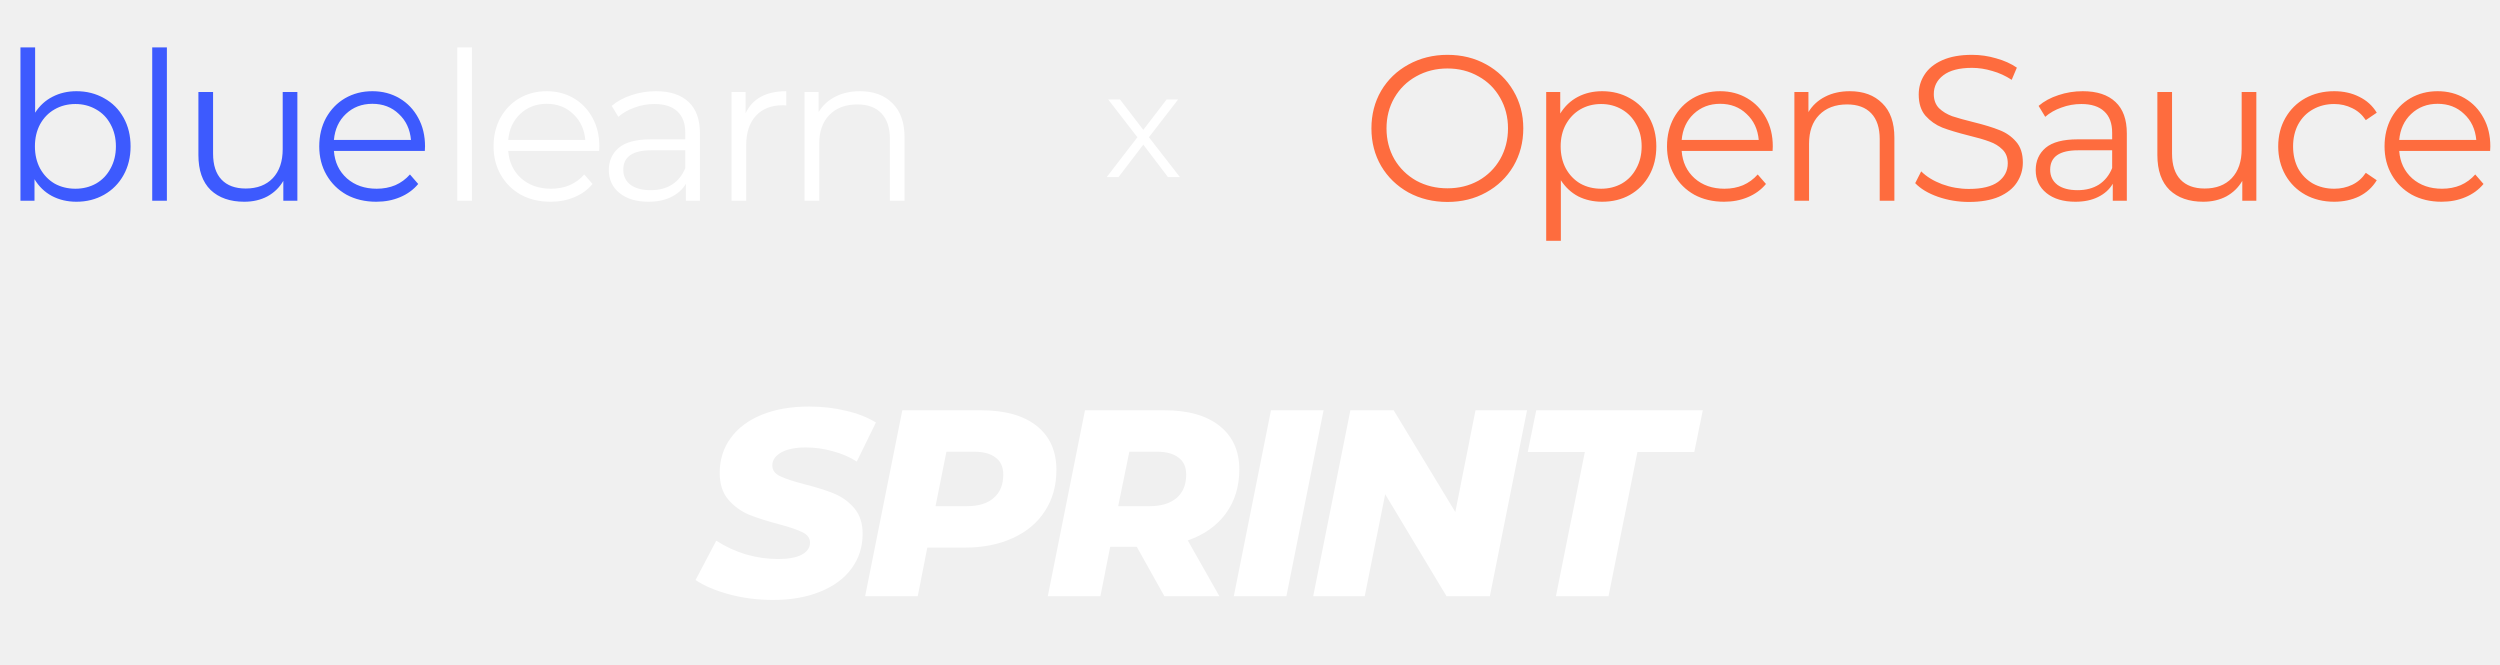
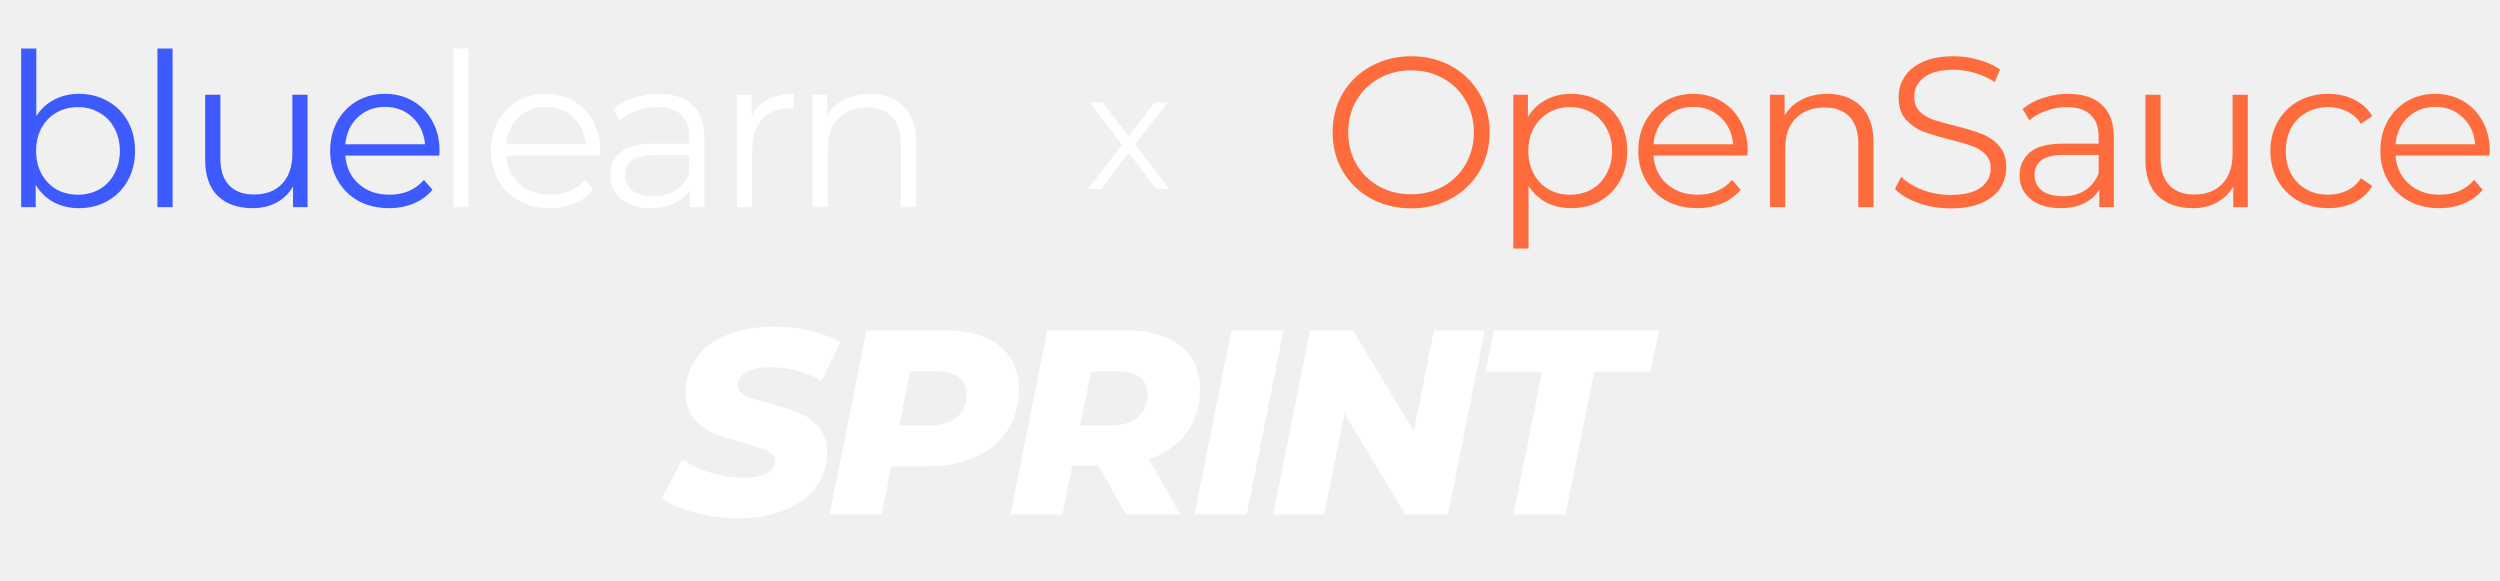
- <svg xmlns="http://www.w3.org/2000/svg" width="847" height="225" viewBox="0 0 847 225" fill="none">
-   <path d="M25.9 30.9C29.353 30.9 32.48 31.693 35.28 33.28C38.08 34.82 40.273 37.013 41.86 39.86C43.447 42.707 44.24 45.95 44.24 49.59C44.24 53.23 43.447 56.473 41.86 59.32C40.273 62.167 38.08 64.383 35.28 65.97C32.48 67.557 29.353 68.35 25.9 68.35C22.82 68.35 20.043 67.697 17.57 66.39C15.143 65.083 13.183 63.193 11.69 60.72V68H6.93V16.06H11.9V38.18C13.44 35.8 15.4 34.003 17.78 32.79C20.207 31.53 22.913 30.9 25.9 30.9ZM25.55 63.94C28.117 63.94 30.45 63.357 32.55 62.19C34.65 60.977 36.283 59.273 37.45 57.08C38.663 54.887 39.27 52.39 39.27 49.59C39.27 46.79 38.663 44.293 37.45 42.1C36.283 39.907 34.65 38.227 32.55 37.06C30.45 35.847 28.117 35.24 25.55 35.24C22.937 35.24 20.58 35.847 18.48 37.06C16.427 38.227 14.793 39.907 13.58 42.1C12.413 44.293 11.83 46.79 11.83 49.59C11.83 52.39 12.413 54.887 13.58 57.08C14.793 59.273 16.427 60.977 18.48 62.19C20.58 63.357 22.937 63.94 25.55 63.94ZM51.571 16.06H56.541V68H51.571V16.06ZM100.75 31.18V68H95.99V61.28C94.684 63.52 92.887 65.27 90.6 66.53C88.314 67.743 85.7 68.35 82.76 68.35C77.954 68.35 74.15 67.02 71.35 64.36C68.597 61.653 67.22 57.71 67.22 52.53V31.18H72.19V52.04C72.19 55.913 73.147 58.853 75.06 60.86C76.974 62.867 79.704 63.87 83.25 63.87C87.124 63.87 90.18 62.703 92.42 60.37C94.66 57.99 95.78 54.7 95.78 50.5V31.18H100.75ZM143.93 51.13H113.13C113.41 54.957 114.88 58.06 117.54 60.44C120.2 62.773 123.56 63.94 127.62 63.94C129.907 63.94 132.007 63.543 133.92 62.75C135.833 61.91 137.49 60.697 138.89 59.11L141.69 62.33C140.057 64.29 138.003 65.783 135.53 66.81C133.103 67.837 130.42 68.35 127.48 68.35C123.7 68.35 120.34 67.557 117.4 65.97C114.507 64.337 112.243 62.097 110.61 59.25C108.977 56.403 108.16 53.183 108.16 49.59C108.16 45.997 108.93 42.777 110.47 39.93C112.057 37.083 114.203 34.867 116.91 33.28C119.663 31.693 122.743 30.9 126.15 30.9C129.557 30.9 132.613 31.693 135.32 33.28C138.027 34.867 140.15 37.083 141.69 39.93C143.23 42.73 144 45.95 144 49.59L143.93 51.13ZM126.15 35.17C122.603 35.17 119.617 36.313 117.19 38.6C114.81 40.84 113.457 43.78 113.13 47.42H139.24C138.913 43.78 137.537 40.84 135.11 38.6C132.73 36.313 129.743 35.17 126.15 35.17Z" fill="#3D5AFE" />
-   <path d="M154.93 16.06H159.9V68H154.93V16.06ZM202.989 51.13H172.189C172.469 54.957 173.939 58.06 176.599 60.44C179.259 62.773 182.619 63.94 186.679 63.94C188.965 63.94 191.065 63.543 192.979 62.75C194.892 61.91 196.549 60.697 197.949 59.11L200.749 62.33C199.115 64.29 197.062 65.783 194.589 66.81C192.162 67.837 189.479 68.35 186.539 68.35C182.759 68.35 179.399 67.557 176.459 65.97C173.565 64.337 171.302 62.097 169.669 59.25C168.035 56.403 167.219 53.183 167.219 49.59C167.219 45.997 167.989 42.777 169.529 39.93C171.115 37.083 173.262 34.867 175.969 33.28C178.722 31.693 181.802 30.9 185.209 30.9C188.615 30.9 191.672 31.693 194.379 33.28C197.085 34.867 199.209 37.083 200.749 39.93C202.289 42.73 203.059 45.95 203.059 49.59L202.989 51.13ZM185.209 35.17C181.662 35.17 178.675 36.313 176.249 38.6C173.869 40.84 172.515 43.78 172.189 47.42H198.299C197.972 43.78 196.595 40.84 194.169 38.6C191.789 36.313 188.802 35.17 185.209 35.17ZM222.23 30.9C227.036 30.9 230.723 32.113 233.29 34.54C235.856 36.92 237.14 40.467 237.14 45.18V68H232.38V62.26C231.26 64.173 229.603 65.667 227.41 66.74C225.263 67.813 222.696 68.35 219.71 68.35C215.603 68.35 212.336 67.37 209.91 65.41C207.483 63.45 206.27 60.86 206.27 57.64C206.27 54.513 207.39 51.993 209.63 50.08C211.916 48.167 215.533 47.21 220.48 47.21H232.17V44.97C232.17 41.797 231.283 39.393 229.51 37.76C227.736 36.08 225.146 35.24 221.74 35.24C219.406 35.24 217.166 35.637 215.02 36.43C212.873 37.177 211.03 38.227 209.49 39.58L207.25 35.87C209.116 34.283 211.356 33.07 213.97 32.23C216.583 31.343 219.336 30.9 222.23 30.9ZM220.48 64.43C223.28 64.43 225.683 63.8 227.69 62.54C229.696 61.233 231.19 59.367 232.17 56.94V50.92H220.62C214.32 50.92 211.17 53.113 211.17 57.5C211.17 59.647 211.986 61.35 213.62 62.61C215.253 63.823 217.54 64.43 220.48 64.43ZM252.599 38.39C253.765 35.917 255.492 34.05 257.779 32.79C260.112 31.53 262.982 30.9 266.389 30.9V35.73L265.199 35.66C261.325 35.66 258.292 36.85 256.099 39.23C253.905 41.61 252.809 44.947 252.809 49.24V68H247.839V31.18H252.599V38.39ZM291.347 30.9C295.967 30.9 299.631 32.253 302.337 34.96C305.091 37.62 306.467 41.517 306.467 46.65V68H301.497V47.14C301.497 43.313 300.541 40.397 298.627 38.39C296.714 36.383 293.984 35.38 290.437 35.38C286.471 35.38 283.321 36.57 280.987 38.95C278.701 41.283 277.557 44.527 277.557 48.68V68H272.587V31.18H277.347V37.97C278.701 35.73 280.567 34.003 282.947 32.79C285.374 31.53 288.174 30.9 291.347 30.9Z" fill="white" />
-   <path d="M490.4 68.42C485.547 68.42 481.137 67.347 477.17 65.2C473.25 63.007 470.17 60.02 467.93 56.24C465.737 52.46 464.64 48.213 464.64 43.5C464.64 38.787 465.737 34.54 467.93 30.76C470.17 26.98 473.25 24.017 477.17 21.87C481.137 19.677 485.547 18.58 490.4 18.58C495.253 18.58 499.617 19.653 503.49 21.8C507.41 23.947 510.49 26.933 512.73 30.76C514.97 34.54 516.09 38.787 516.09 43.5C516.09 48.213 514.97 52.483 512.73 56.31C510.49 60.09 507.41 63.053 503.49 65.2C499.617 67.347 495.253 68.42 490.4 68.42ZM490.4 63.8C494.273 63.8 497.773 62.937 500.9 61.21C504.027 59.437 506.477 57.01 508.25 53.93C510.023 50.803 510.91 47.327 510.91 43.5C510.91 39.673 510.023 36.22 508.25 33.14C506.477 30.013 504.027 27.587 500.9 25.86C497.773 24.087 494.273 23.2 490.4 23.2C486.527 23.2 483.003 24.087 479.83 25.86C476.703 27.587 474.23 30.013 472.41 33.14C470.637 36.22 469.75 39.673 469.75 43.5C469.75 47.327 470.637 50.803 472.41 53.93C474.23 57.01 476.703 59.437 479.83 61.21C483.003 62.937 486.527 63.8 490.4 63.8ZM542.821 30.9C546.274 30.9 549.401 31.693 552.201 33.28C555.001 34.82 557.194 37.013 558.781 39.86C560.367 42.707 561.161 45.95 561.161 49.59C561.161 53.277 560.367 56.543 558.781 59.39C557.194 62.237 555.001 64.453 552.201 66.04C549.447 67.58 546.321 68.35 542.821 68.35C539.834 68.35 537.127 67.743 534.701 66.53C532.321 65.27 530.361 63.45 528.821 61.07V81.58H523.851V31.18H528.611V38.46C530.104 36.033 532.064 34.167 534.491 32.86C536.964 31.553 539.741 30.9 542.821 30.9ZM542.471 63.94C545.037 63.94 547.371 63.357 549.471 62.19C551.571 60.977 553.204 59.273 554.371 57.08C555.584 54.887 556.191 52.39 556.191 49.59C556.191 46.79 555.584 44.317 554.371 42.17C553.204 39.977 551.571 38.273 549.471 37.06C547.371 35.847 545.037 35.24 542.471 35.24C539.857 35.24 537.501 35.847 535.401 37.06C533.347 38.273 531.714 39.977 530.501 42.17C529.334 44.317 528.751 46.79 528.751 49.59C528.751 52.39 529.334 54.887 530.501 57.08C531.714 59.273 533.347 60.977 535.401 62.19C537.501 63.357 539.857 63.94 542.471 63.94ZM600.552 51.13H569.752C570.032 54.957 571.502 58.06 574.162 60.44C576.822 62.773 580.182 63.94 584.242 63.94C586.529 63.94 588.629 63.543 590.542 62.75C592.455 61.91 594.112 60.697 595.512 59.11L598.312 62.33C596.679 64.29 594.625 65.783 592.152 66.81C589.725 67.837 587.042 68.35 584.102 68.35C580.322 68.35 576.962 67.557 574.022 65.97C571.129 64.337 568.865 62.097 567.232 59.25C565.599 56.403 564.782 53.183 564.782 49.59C564.782 45.997 565.552 42.777 567.092 39.93C568.679 37.083 570.825 34.867 573.532 33.28C576.285 31.693 579.365 30.9 582.772 30.9C586.179 30.9 589.235 31.693 591.942 33.28C594.649 34.867 596.772 37.083 598.312 39.93C599.852 42.73 600.622 45.95 600.622 49.59L600.552 51.13ZM582.772 35.17C579.225 35.17 576.239 36.313 573.812 38.6C571.432 40.84 570.079 43.78 569.752 47.42H595.862C595.535 43.78 594.159 40.84 591.732 38.6C589.352 36.313 586.365 35.17 582.772 35.17ZM626.698 30.9C631.318 30.9 634.982 32.253 637.688 34.96C640.442 37.62 641.818 41.517 641.818 46.65V68H636.848V47.14C636.848 43.313 635.892 40.397 633.978 38.39C632.065 36.383 629.335 35.38 625.788 35.38C621.822 35.38 618.672 36.57 616.338 38.95C614.052 41.283 612.908 44.527 612.908 48.68V68H607.938V31.18H612.698V37.97C614.052 35.73 615.918 34.003 618.298 32.79C620.725 31.53 623.525 30.9 626.698 30.9ZM667.071 68.42C663.431 68.42 659.931 67.837 656.571 66.67C653.258 65.503 650.691 63.963 648.871 62.05L650.901 58.06C652.675 59.833 655.031 61.28 657.971 62.4C660.911 63.473 663.945 64.01 667.071 64.01C671.458 64.01 674.748 63.217 676.941 61.63C679.135 59.997 680.231 57.897 680.231 55.33C680.231 53.37 679.625 51.807 678.411 50.64C677.245 49.473 675.798 48.587 674.071 47.98C672.345 47.327 669.941 46.627 666.861 45.88C663.175 44.947 660.235 44.06 658.041 43.22C655.848 42.333 653.958 41.003 652.371 39.23C650.831 37.457 650.061 35.053 650.061 32.02C650.061 29.547 650.715 27.307 652.021 25.3C653.328 23.247 655.335 21.613 658.041 20.4C660.748 19.187 664.108 18.58 668.121 18.58C670.921 18.58 673.651 18.977 676.311 19.77C679.018 20.517 681.351 21.567 683.311 22.92L681.561 27.05C679.508 25.697 677.315 24.693 674.981 24.04C672.648 23.34 670.361 22.99 668.121 22.99C663.828 22.99 660.585 23.83 658.391 25.51C656.245 27.143 655.171 29.267 655.171 31.88C655.171 33.84 655.755 35.427 656.921 36.64C658.135 37.807 659.628 38.717 661.401 39.37C663.221 39.977 665.648 40.653 668.681 41.4C672.275 42.287 675.168 43.173 677.361 44.06C679.601 44.9 681.491 46.207 683.031 47.98C684.571 49.707 685.341 52.063 685.341 55.05C685.341 57.523 684.665 59.787 683.311 61.84C682.005 63.847 679.975 65.457 677.221 66.67C674.468 67.837 671.085 68.42 667.071 68.42ZM705.658 30.9C710.464 30.9 714.151 32.113 716.718 34.54C719.284 36.92 720.568 40.467 720.568 45.18V68H715.808V62.26C714.688 64.173 713.031 65.667 710.838 66.74C708.691 67.813 706.124 68.35 703.138 68.35C699.031 68.35 695.764 67.37 693.338 65.41C690.911 63.45 689.698 60.86 689.698 57.64C689.698 54.513 690.818 51.993 693.058 50.08C695.344 48.167 698.961 47.21 703.908 47.21H715.598V44.97C715.598 41.797 714.711 39.393 712.938 37.76C711.164 36.08 708.574 35.24 705.168 35.24C702.834 35.24 700.594 35.637 698.448 36.43C696.301 37.177 694.458 38.227 692.918 39.58L690.678 35.87C692.544 34.283 694.784 33.07 697.398 32.23C700.011 31.343 702.764 30.9 705.658 30.9ZM703.908 64.43C706.708 64.43 709.111 63.8 711.118 62.54C713.124 61.233 714.618 59.367 715.598 56.94V50.92H704.048C697.748 50.92 694.598 53.113 694.598 57.5C694.598 59.647 695.414 61.35 697.048 62.61C698.681 63.823 700.968 64.43 703.908 64.43ZM764.447 31.18V68H759.687V61.28C758.38 63.52 756.583 65.27 754.297 66.53C752.01 67.743 749.397 68.35 746.457 68.35C741.65 68.35 737.847 67.02 735.047 64.36C732.293 61.653 730.917 57.71 730.917 52.53V31.18H735.887V52.04C735.887 55.913 736.843 58.853 738.757 60.86C740.67 62.867 743.4 63.87 746.947 63.87C750.82 63.87 753.877 62.703 756.117 60.37C758.357 57.99 759.477 54.7 759.477 50.5V31.18H764.447ZM790.826 68.35C787.186 68.35 783.92 67.557 781.026 65.97C778.18 64.383 775.94 62.167 774.306 59.32C772.673 56.427 771.856 53.183 771.856 49.59C771.856 45.997 772.673 42.777 774.306 39.93C775.94 37.083 778.18 34.867 781.026 33.28C783.92 31.693 787.186 30.9 790.826 30.9C794 30.9 796.823 31.53 799.296 32.79C801.816 34.003 803.8 35.8 805.246 38.18L801.536 40.7C800.323 38.88 798.783 37.527 796.916 36.64C795.05 35.707 793.02 35.24 790.826 35.24C788.166 35.24 785.763 35.847 783.616 37.06C781.516 38.227 779.86 39.907 778.646 42.1C777.48 44.293 776.896 46.79 776.896 49.59C776.896 52.437 777.48 54.957 778.646 57.15C779.86 59.297 781.516 60.977 783.616 62.19C785.763 63.357 788.166 63.94 790.826 63.94C793.02 63.94 795.05 63.497 796.916 62.61C798.783 61.723 800.323 60.37 801.536 58.55L805.246 61.07C803.8 63.45 801.816 65.27 799.296 66.53C796.776 67.743 793.953 68.35 790.826 68.35ZM843.654 51.13H812.854C813.134 54.957 814.604 58.06 817.264 60.44C819.924 62.773 823.284 63.94 827.344 63.94C829.631 63.94 831.731 63.543 833.644 62.75C835.558 61.91 837.214 60.697 838.614 59.11L841.414 62.33C839.781 64.29 837.728 65.783 835.254 66.81C832.828 67.837 830.144 68.35 827.204 68.35C823.424 68.35 820.064 67.557 817.124 65.97C814.231 64.337 811.968 62.097 810.334 59.25C808.701 56.403 807.884 53.183 807.884 49.59C807.884 45.997 808.654 42.777 810.194 39.93C811.781 37.083 813.928 34.867 816.634 33.28C819.388 31.693 822.468 30.9 825.874 30.9C829.281 30.9 832.338 31.693 835.044 33.28C837.751 34.867 839.874 37.083 841.414 39.93C842.954 42.73 843.724 45.95 843.724 49.59L843.654 51.13ZM825.874 35.17C822.328 35.17 819.341 36.313 816.914 38.6C814.534 40.84 813.181 43.78 812.854 47.42H838.964C838.638 43.78 837.261 40.84 834.834 38.6C832.454 36.313 829.468 35.17 825.874 35.17Z" fill="#FE6C3E" />
-   <path d="M395.7 60L387.35 49L378.95 60H374.95L385.35 46.5L375.45 33.7H379.45L387.35 44L395.25 33.7H399.15L389.25 46.5L399.75 60H395.7Z" fill="white" />
-   <path d="M261.93 203.26C256.71 203.26 251.76 202.63 247.08 201.37C242.4 200.11 238.59 198.49 235.65 196.51L242.67 183.19C245.85 185.23 249.24 186.79 252.84 187.87C256.44 188.89 260.04 189.4 263.64 189.4C267.06 189.4 269.7 188.92 271.56 187.96C273.48 186.94 274.44 185.56 274.44 183.82C274.44 182.32 273.57 181.15 271.83 180.31C270.15 179.47 267.51 178.57 263.91 177.61C259.83 176.53 256.44 175.45 253.74 174.37C251.04 173.23 248.7 171.52 246.72 169.24C244.8 166.96 243.84 163.96 243.84 160.24C243.84 155.74 245.07 151.81 247.53 148.45C249.99 145.03 253.5 142.39 258.06 140.53C262.62 138.67 267.96 137.74 274.08 137.74C278.58 137.74 282.78 138.22 286.68 139.18C290.58 140.08 293.94 141.4 296.76 143.14L290.28 156.37C287.82 154.81 285.09 153.64 282.09 152.86C279.15 152.02 276.12 151.6 273 151.6C269.46 151.6 266.67 152.17 264.63 153.31C262.65 154.45 261.66 155.92 261.66 157.72C261.66 159.28 262.53 160.48 264.27 161.32C266.01 162.16 268.71 163.06 272.37 164.02C276.45 165.04 279.81 166.09 282.45 167.17C285.15 168.25 287.46 169.9 289.38 172.12C291.3 174.34 292.26 177.25 292.26 180.85C292.26 185.29 291 189.22 288.48 192.64C286.02 196 282.48 198.61 277.86 200.47C273.3 202.33 267.99 203.26 261.93 203.26ZM332.351 139C340.511 139 346.811 140.77 351.251 144.31C355.691 147.85 357.911 152.83 357.911 159.25C357.911 164.53 356.621 169.15 354.041 173.11C351.521 177.07 347.891 180.13 343.151 182.29C338.471 184.45 333.011 185.53 326.771 185.53H314.171L310.931 202H293.111L305.711 139H332.351ZM327.581 171.49C331.541 171.49 334.571 170.56 336.671 168.7C338.831 166.84 339.911 164.2 339.911 160.78C339.911 158.2 339.041 156.28 337.301 155.02C335.621 153.7 333.191 153.04 330.011 153.04H320.651L316.961 171.49H327.581ZM419.88 159.07C419.88 164.83 418.35 169.81 415.29 174.01C412.23 178.15 407.94 181.18 402.42 183.1L413.13 202H394.5L385.14 185.26H376.14L372.81 202H354.99L367.59 139H394.5C402.54 139 408.78 140.77 413.22 144.31C417.66 147.85 419.88 152.77 419.88 159.07ZM401.88 160.78C401.88 158.2 401.01 156.28 399.27 155.02C397.53 153.7 395.1 153.04 391.98 153.04H382.62L378.84 171.49H389.46C393.42 171.49 396.48 170.56 398.64 168.7C400.8 166.84 401.88 164.2 401.88 160.78ZM430.611 139H448.431L435.831 202H418.011L430.611 139ZM517.359 139L504.759 202H490.089L469.299 167.44L462.369 202H444.909L457.509 139H472.179L493.059 173.47L499.899 139H517.359ZM536.949 153.13H517.599L520.479 139H576.909L574.029 153.13H554.769L544.959 202H527.139L536.949 153.13Z" fill="white" />
+ <svg xmlns="http://www.w3.org/2000/svg" width="1521" height="353" viewBox="0 0 1521 353" fill="none">
+   <path d="M48.1 57.1C54.513 57.1 60.32 58.573 65.52 61.52C70.72 64.38 74.793 68.453 77.74 73.74C80.687 79.027 82.16 85.05 82.16 91.81C82.16 98.57 80.687 104.593 77.74 109.88C74.793 115.167 70.72 119.283 65.52 122.23C60.32 125.177 54.513 126.65 48.1 126.65C42.38 126.65 37.223 125.437 32.63 123.01C28.123 120.583 24.483 117.073 21.71 112.48V126H12.87V29.54H22.1V70.62C24.96 66.2 28.6 62.863 33.02 60.61C37.527 58.27 42.553 57.1 48.1 57.1ZM47.45 118.46C52.217 118.46 56.55 117.377 60.45 115.21C64.35 112.957 67.383 109.793 69.55 105.72C71.803 101.647 72.93 97.01 72.93 91.81C72.93 86.61 71.803 81.973 69.55 77.9C67.383 73.827 64.35 70.707 60.45 68.54C56.55 66.287 52.217 65.16 47.45 65.16C42.597 65.16 38.22 66.287 34.32 68.54C30.507 70.707 27.473 73.827 25.22 77.9C23.053 81.973 21.97 86.61 21.97 91.81C21.97 97.01 23.053 101.647 25.22 105.72C27.473 109.793 30.507 112.957 34.32 115.21C38.22 117.377 42.597 118.46 47.45 118.46ZM95.775 29.54H105.005V126H95.775V29.54ZM187.108 57.62V126H178.268V113.52C175.841 117.68 172.504 120.93 168.258 123.27C164.011 125.523 159.158 126.65 153.698 126.65C144.771 126.65 137.708 124.18 132.508 119.24C127.394 114.213 124.838 106.89 124.838 97.27V57.62H134.068V96.36C134.068 103.553 135.844 109.013 139.398 112.74C142.951 116.467 148.021 118.33 154.608 118.33C161.801 118.33 167.478 116.163 171.638 111.83C175.798 107.41 177.878 101.3 177.878 93.5V57.62H187.108ZM267.298 94.67H210.098C210.618 101.777 213.348 107.54 218.288 111.96C223.228 116.293 229.468 118.46 237.008 118.46C241.255 118.46 245.155 117.723 248.708 116.25C252.262 114.69 255.338 112.437 257.938 109.49L263.138 115.47C260.105 119.11 256.292 121.883 251.698 123.79C247.192 125.697 242.208 126.65 236.748 126.65C229.728 126.65 223.488 125.177 218.028 122.23C212.655 119.197 208.452 115.037 205.418 109.75C202.385 104.463 200.868 98.483 200.868 91.81C200.868 85.137 202.298 79.157 205.158 73.87C208.105 68.583 212.092 64.467 217.118 61.52C222.232 58.573 227.952 57.1 234.278 57.1C240.605 57.1 246.282 58.573 251.308 61.52C256.335 64.467 260.278 68.583 263.138 73.87C265.998 79.07 267.428 85.05 267.428 91.81L267.298 94.67ZM234.278 65.03C227.692 65.03 222.145 67.153 217.638 71.4C213.218 75.56 210.705 81.02 210.098 87.78H258.588C257.982 81.02 255.425 75.56 250.918 71.4C246.498 67.153 240.952 65.03 234.278 65.03Z" fill="#3D5AFE" />
+   <path d="M275.87 29.54H285.1V126H275.87V29.54ZM365.122 94.67H307.922C308.442 101.777 311.172 107.54 316.112 111.96C321.052 116.293 327.292 118.46 334.832 118.46C339.079 118.46 342.979 117.723 346.532 116.25C350.085 114.69 353.162 112.437 355.762 109.49L360.962 115.47C357.929 119.11 354.115 121.883 349.522 123.79C345.015 125.697 340.032 126.65 334.572 126.65C327.552 126.65 321.312 125.177 315.852 122.23C310.479 119.197 306.275 115.037 303.242 109.75C300.209 104.463 298.692 98.483 298.692 91.81C298.692 85.137 300.122 79.157 302.982 73.87C305.929 68.583 309.915 64.467 314.942 61.52C320.055 58.573 325.775 57.1 332.102 57.1C338.429 57.1 344.105 58.573 349.132 61.52C354.159 64.467 358.102 68.583 360.962 73.87C363.822 79.07 365.252 85.05 365.252 91.81L365.122 94.67ZM332.102 65.03C325.515 65.03 319.969 67.153 315.462 71.4C311.042 75.56 308.529 81.02 307.922 87.78H356.412C355.805 81.02 353.249 75.56 348.742 71.4C344.322 67.153 338.775 65.03 332.102 65.03ZM400.855 57.1C409.782 57.1 416.628 59.353 421.395 63.86C426.162 68.28 428.545 74.867 428.545 83.62V126H419.705V115.34C417.625 118.893 414.548 121.667 410.475 123.66C406.488 125.653 401.722 126.65 396.175 126.65C388.548 126.65 382.482 124.83 377.975 121.19C373.468 117.55 371.215 112.74 371.215 106.76C371.215 100.953 373.295 96.273 377.455 92.72C381.702 89.167 388.418 87.39 397.605 87.39H419.315V83.23C419.315 77.337 417.668 72.873 414.375 69.84C411.082 66.72 406.272 65.16 399.945 65.16C395.612 65.16 391.452 65.897 387.465 67.37C383.478 68.757 380.055 70.707 377.195 73.22L373.035 66.33C376.502 63.383 380.662 61.13 385.515 59.57C390.368 57.923 395.482 57.1 400.855 57.1ZM397.605 119.37C402.805 119.37 407.268 118.2 410.995 115.86C414.722 113.433 417.495 109.967 419.315 105.46V94.28H397.865C386.165 94.28 380.315 98.353 380.315 106.5C380.315 110.487 381.832 113.65 384.865 115.99C387.898 118.243 392.145 119.37 397.605 119.37ZM457.255 71.01C459.421 66.417 462.628 62.95 466.875 60.61C471.208 58.27 476.538 57.1 482.865 57.1V66.07L480.655 65.94C473.461 65.94 467.828 68.15 463.755 72.57C459.681 76.99 457.645 83.187 457.645 91.16V126H448.415V57.62H457.255V71.01ZM529.217 57.1C537.797 57.1 544.6 59.613 549.627 64.64C554.74 69.58 557.297 76.817 557.297 86.35V126H548.067V87.26C548.067 80.153 546.29 74.737 542.737 71.01C539.183 67.283 534.113 65.42 527.527 65.42C520.16 65.42 514.31 67.63 509.977 72.05C505.73 76.383 503.607 82.407 503.607 90.12V126H494.377V57.62H503.217V70.23C505.73 66.07 509.197 62.863 513.617 60.61C518.123 58.27 523.323 57.1 529.217 57.1Z" fill="white" />
+   <path d="M858.6 126.78C849.587 126.78 841.397 124.787 834.03 120.8C826.75 116.727 821.03 111.18 816.87 104.16C812.797 97.14 810.76 89.253 810.76 80.5C810.76 71.747 812.797 63.86 816.87 56.84C821.03 49.82 826.75 44.317 834.03 40.33C841.397 36.257 849.587 34.22 858.6 34.22C867.613 34.22 875.717 36.213 882.91 40.2C890.19 44.187 895.91 49.733 900.07 56.84C904.23 63.86 906.31 71.747 906.31 80.5C906.31 89.253 904.23 97.183 900.07 104.29C895.91 111.31 890.19 116.813 882.91 120.8C875.717 124.787 867.613 126.78 858.6 126.78ZM858.6 118.2C865.793 118.2 872.293 116.597 878.1 113.39C883.907 110.097 888.457 105.59 891.75 99.87C895.043 94.063 896.69 87.607 896.69 80.5C896.69 73.393 895.043 66.98 891.75 61.26C888.457 55.453 883.907 50.947 878.1 47.74C872.293 44.447 865.793 42.8 858.6 42.8C851.407 42.8 844.863 44.447 838.97 47.74C833.163 50.947 828.57 55.453 825.19 61.26C821.897 66.98 820.25 73.393 820.25 80.5C820.25 87.607 821.897 94.063 825.19 99.87C828.57 105.59 833.163 110.097 838.97 113.39C844.863 116.597 851.407 118.2 858.6 118.2ZM955.953 57.1C962.366 57.1 968.173 58.573 973.373 61.52C978.573 64.38 982.646 68.453 985.593 73.74C988.539 79.027 990.013 85.05 990.013 91.81C990.013 98.657 988.539 104.723 985.593 110.01C982.646 115.297 978.573 119.413 973.373 122.36C968.259 125.22 962.453 126.65 955.953 126.65C950.406 126.65 945.379 125.523 940.873 123.27C936.453 120.93 932.813 117.55 929.953 113.13V151.22H920.723V57.62H929.563V71.14C932.336 66.633 935.976 63.167 940.483 60.74C945.076 58.313 950.233 57.1 955.953 57.1ZM955.303 118.46C960.069 118.46 964.403 117.377 968.303 115.21C972.203 112.957 975.236 109.793 977.403 105.72C979.656 101.647 980.783 97.01 980.783 91.81C980.783 86.61 979.656 82.017 977.403 78.03C975.236 73.957 972.203 70.793 968.303 68.54C964.403 66.287 960.069 65.16 955.303 65.16C950.449 65.16 946.073 66.287 942.173 68.54C938.359 70.793 935.326 73.957 933.073 78.03C930.906 82.017 929.823 86.61 929.823 91.81C929.823 97.01 930.906 101.647 933.073 105.72C935.326 109.793 938.359 112.957 942.173 115.21C946.073 117.377 950.449 118.46 955.303 118.46ZM1063.17 94.67H1005.97C1006.49 101.777 1009.22 107.54 1014.16 111.96C1019.1 116.293 1025.34 118.46 1032.88 118.46C1037.12 118.46 1041.02 117.723 1044.58 116.25C1048.13 114.69 1051.21 112.437 1053.81 109.49L1059.01 115.47C1055.97 119.11 1052.16 121.883 1047.57 123.79C1043.06 125.697 1038.08 126.65 1032.62 126.65C1025.6 126.65 1019.36 125.177 1013.9 122.23C1008.52 119.197 1004.32 115.037 1001.29 109.75C998.255 104.463 996.738 98.483 996.738 91.81C996.738 85.137 998.168 79.157 1001.03 73.87C1003.97 68.583 1007.96 64.467 1012.99 61.52C1018.1 58.573 1023.82 57.1 1030.15 57.1C1036.47 57.1 1042.15 58.573 1047.18 61.52C1052.2 64.467 1056.15 68.583 1059.01 73.87C1061.87 79.07 1063.3 85.05 1063.3 91.81L1063.17 94.67ZM1030.15 65.03C1023.56 65.03 1018.01 67.153 1013.51 71.4C1009.09 75.56 1006.57 81.02 1005.97 87.78H1054.46C1053.85 81.02 1051.29 75.56 1046.79 71.4C1042.37 67.153 1036.82 65.03 1030.15 65.03ZM1111.73 57.1C1120.31 57.1 1127.11 59.613 1132.14 64.64C1137.25 69.58 1139.81 76.817 1139.81 86.35V126H1130.58V87.26C1130.58 80.153 1128.8 74.737 1125.25 71.01C1121.69 67.283 1116.62 65.42 1110.04 65.42C1102.67 65.42 1096.82 67.63 1092.49 72.05C1088.24 76.383 1086.12 82.407 1086.12 90.12V126H1076.89V57.62H1085.73V70.23C1088.24 66.07 1091.71 62.863 1096.13 60.61C1100.63 58.27 1105.83 57.1 1111.73 57.1ZM1186.7 126.78C1179.94 126.78 1173.44 125.697 1167.2 123.53C1161.05 121.363 1156.28 118.503 1152.9 114.95L1156.67 107.54C1159.97 110.833 1164.34 113.52 1169.8 115.6C1175.26 117.593 1180.9 118.59 1186.7 118.59C1194.85 118.59 1200.96 117.117 1205.03 114.17C1209.11 111.137 1211.14 107.237 1211.14 102.47C1211.14 98.83 1210.02 95.927 1207.76 93.76C1205.6 91.593 1202.91 89.947 1199.7 88.82C1196.5 87.607 1192.03 86.307 1186.31 84.92C1179.47 83.187 1174.01 81.54 1169.93 79.98C1165.86 78.333 1162.35 75.863 1159.4 72.57C1156.54 69.277 1155.11 64.813 1155.11 59.18C1155.11 54.587 1156.33 50.427 1158.75 46.7C1161.18 42.887 1164.91 39.853 1169.93 37.6C1174.96 35.347 1181.2 34.22 1188.65 34.22C1193.85 34.22 1198.92 34.957 1203.86 36.43C1208.89 37.817 1213.22 39.767 1216.86 42.28L1213.61 49.95C1209.8 47.437 1205.73 45.573 1201.39 44.36C1197.06 43.06 1192.81 42.41 1188.65 42.41C1180.68 42.41 1174.66 43.97 1170.58 47.09C1166.6 50.123 1164.6 54.067 1164.6 58.92C1164.6 62.56 1165.69 65.507 1167.85 67.76C1170.11 69.927 1172.88 71.617 1176.17 72.83C1179.55 73.957 1184.06 75.213 1189.69 76.6C1196.37 78.247 1201.74 79.893 1205.81 81.54C1209.97 83.1 1213.48 85.527 1216.34 88.82C1219.2 92.027 1220.63 96.403 1220.63 101.95C1220.63 106.543 1219.38 110.747 1216.86 114.56C1214.44 118.287 1210.67 121.277 1205.55 123.53C1200.44 125.697 1194.16 126.78 1186.7 126.78ZM1258.36 57.1C1267.29 57.1 1274.14 59.353 1278.9 63.86C1283.67 68.28 1286.05 74.867 1286.05 83.62V126H1277.21V115.34C1275.13 118.893 1272.06 121.667 1267.98 123.66C1264 125.653 1259.23 126.65 1253.68 126.65C1246.06 126.65 1239.99 124.83 1235.48 121.19C1230.98 117.55 1228.72 112.74 1228.72 106.76C1228.72 100.953 1230.8 96.273 1234.96 92.72C1239.21 89.167 1245.93 87.39 1255.11 87.39H1276.82V83.23C1276.82 77.337 1275.18 72.873 1271.88 69.84C1268.59 66.72 1263.78 65.16 1257.45 65.16C1253.12 65.16 1248.96 65.897 1244.97 67.37C1240.99 68.757 1237.56 70.707 1234.7 73.22L1230.54 66.33C1234.01 63.383 1238.17 61.13 1243.02 59.57C1247.88 57.923 1252.99 57.1 1258.36 57.1ZM1255.11 119.37C1260.31 119.37 1264.78 118.2 1268.5 115.86C1272.23 113.433 1275 109.967 1276.82 105.46V94.28H1255.37C1243.67 94.28 1237.82 98.353 1237.82 106.5C1237.82 110.487 1239.34 113.65 1242.37 115.99C1245.41 118.243 1249.65 119.37 1255.11 119.37ZM1367.54 57.62V126H1358.7V113.52C1356.28 117.68 1352.94 120.93 1348.69 123.27C1344.45 125.523 1339.59 126.65 1334.13 126.65C1325.21 126.65 1318.14 124.18 1312.94 119.24C1307.83 114.213 1305.27 106.89 1305.27 97.27V57.62H1314.5V96.36C1314.5 103.553 1316.28 109.013 1319.83 112.74C1323.39 116.467 1328.46 118.33 1335.04 118.33C1342.24 118.33 1347.91 116.163 1352.07 111.83C1356.23 107.41 1358.31 101.3 1358.31 93.5V57.62H1367.54ZM1416.53 126.65C1409.77 126.65 1403.71 125.177 1398.33 122.23C1393.05 119.283 1388.89 115.167 1385.85 109.88C1382.82 104.507 1381.3 98.483 1381.3 91.81C1381.3 85.137 1382.82 79.157 1385.85 73.87C1388.89 68.583 1393.05 64.467 1398.33 61.52C1403.71 58.573 1409.77 57.1 1416.53 57.1C1422.43 57.1 1427.67 58.27 1432.26 60.61C1436.94 62.863 1440.63 66.2 1443.31 70.62L1436.42 75.3C1434.17 71.92 1431.31 69.407 1427.84 67.76C1424.38 66.027 1420.61 65.16 1416.53 65.16C1411.59 65.16 1407.13 66.287 1403.14 68.54C1399.24 70.707 1396.17 73.827 1393.91 77.9C1391.75 81.973 1390.66 86.61 1390.66 91.81C1390.66 97.097 1391.75 101.777 1393.91 105.85C1396.17 109.837 1399.24 112.957 1403.14 115.21C1407.13 117.377 1411.59 118.46 1416.53 118.46C1420.61 118.46 1424.38 117.637 1427.84 115.99C1431.31 114.343 1434.17 111.83 1436.42 108.45L1443.31 113.13C1440.63 117.55 1436.94 120.93 1432.26 123.27C1427.58 125.523 1422.34 126.65 1416.53 126.65ZM1514.64 94.67H1457.44C1457.96 101.777 1460.69 107.54 1465.63 111.96C1470.57 116.293 1476.81 118.46 1484.35 118.46C1488.6 118.46 1492.5 117.723 1496.05 116.25C1499.61 114.69 1502.68 112.437 1505.28 109.49L1510.48 115.47C1507.45 119.11 1503.64 121.883 1499.04 123.79C1494.54 125.697 1489.55 126.65 1484.09 126.65C1477.07 126.65 1470.83 125.177 1465.37 122.23C1460 119.197 1455.8 115.037 1452.76 109.75C1449.73 104.463 1448.21 98.483 1448.21 91.81C1448.21 85.137 1449.64 79.157 1452.5 73.87C1455.45 68.583 1459.44 64.467 1464.46 61.52C1469.58 58.573 1475.3 57.1 1481.62 57.1C1487.95 57.1 1493.63 58.573 1498.65 61.52C1503.68 64.467 1507.62 68.583 1510.48 73.87C1513.34 79.07 1514.77 85.05 1514.77 91.81L1514.64 94.67ZM1481.62 65.03C1475.04 65.03 1469.49 67.153 1464.98 71.4C1460.56 75.56 1458.05 81.02 1457.44 87.78H1505.93C1505.33 81.02 1502.77 75.56 1498.26 71.4C1493.84 67.153 1488.3 65.03 1481.62 65.03Z" fill="#FE6C3E" />
+   <path d="M703.4 115L686.7 93L669.9 115H661.9L682.7 88L662.9 62.4H670.9L686.7 83L702.5 62.4H710.3L690.5 88L711.5 115H703.4Z" fill="white" />
+   <path d="M449.32 315.24C440.04 315.24 431.24 314.12 422.92 311.88C414.6 309.64 407.827 306.76 402.6 303.24L415.08 279.56C420.733 283.187 426.76 285.96 433.16 287.88C439.56 289.693 445.96 290.6 452.36 290.6C458.44 290.6 463.133 289.747 466.44 288.04C469.853 286.227 471.56 283.773 471.56 280.68C471.56 278.013 470.013 275.933 466.92 274.44C463.933 272.947 459.24 271.347 452.84 269.64C445.587 267.72 439.56 265.8 434.76 263.88C429.96 261.853 425.8 258.813 422.28 254.76C418.867 250.707 417.16 245.373 417.16 238.76C417.16 230.76 419.347 223.773 423.72 217.8C428.093 211.72 434.333 207.027 442.44 203.72C450.547 200.413 460.04 198.76 470.92 198.76C478.92 198.76 486.387 199.613 493.32 201.32C500.253 202.92 506.227 205.267 511.24 208.36L499.72 231.88C495.347 229.107 490.493 227.027 485.16 225.64C479.933 224.147 474.547 223.4 469 223.4C462.707 223.4 457.747 224.413 454.12 226.44C450.6 228.467 448.84 231.08 448.84 234.28C448.84 237.053 450.387 239.187 453.48 240.68C456.573 242.173 461.373 243.773 467.88 245.48C475.133 247.293 481.107 249.16 485.8 251.08C490.6 253 494.707 255.933 498.12 259.88C501.533 263.827 503.24 269 503.24 275.4C503.24 283.293 501 290.28 496.52 296.36C492.147 302.333 485.853 306.973 477.64 310.28C469.533 313.587 460.093 315.24 449.32 315.24ZM574.514 201C589.02 201 600.22 204.147 608.114 210.44C616.007 216.733 619.954 225.587 619.954 237C619.954 246.387 617.66 254.6 613.074 261.64C608.594 268.68 602.14 274.12 593.714 277.96C585.394 281.8 575.687 283.72 564.594 283.72H542.194L536.434 313H504.754L527.154 201H574.514ZM566.034 258.76C573.074 258.76 578.46 257.107 582.194 253.8C586.034 250.493 587.954 245.8 587.954 239.72C587.954 235.133 586.407 231.72 583.314 229.48C580.327 227.133 576.007 225.96 570.354 225.96H553.714L547.154 258.76H566.034ZM730.12 236.68C730.12 246.92 727.4 255.773 721.96 263.24C716.52 270.6 708.893 275.987 699.08 279.4L718.12 313H685L668.36 283.24H652.36L646.44 313H614.76L637.16 201H685C699.293 201 710.387 204.147 718.28 210.44C726.173 216.733 730.12 225.48 730.12 236.68ZM698.12 239.72C698.12 235.133 696.573 231.72 693.48 229.48C690.387 227.133 686.067 225.96 680.52 225.96H663.88L657.16 258.76H676.04C683.08 258.76 688.52 257.107 692.36 253.8C696.2 250.493 698.12 245.8 698.12 239.72ZM749.197 201H780.877L758.477 313H726.797L749.197 201ZM903.416 201L881.016 313H854.936L817.976 251.56L805.656 313H774.616L797.016 201H823.096L860.216 262.28L872.376 201H903.416ZM938.243 226.12H903.843L908.963 201H1009.28L1004.16 226.12H969.923L952.483 313H920.803L938.243 226.12Z" fill="white" />
</svg>
